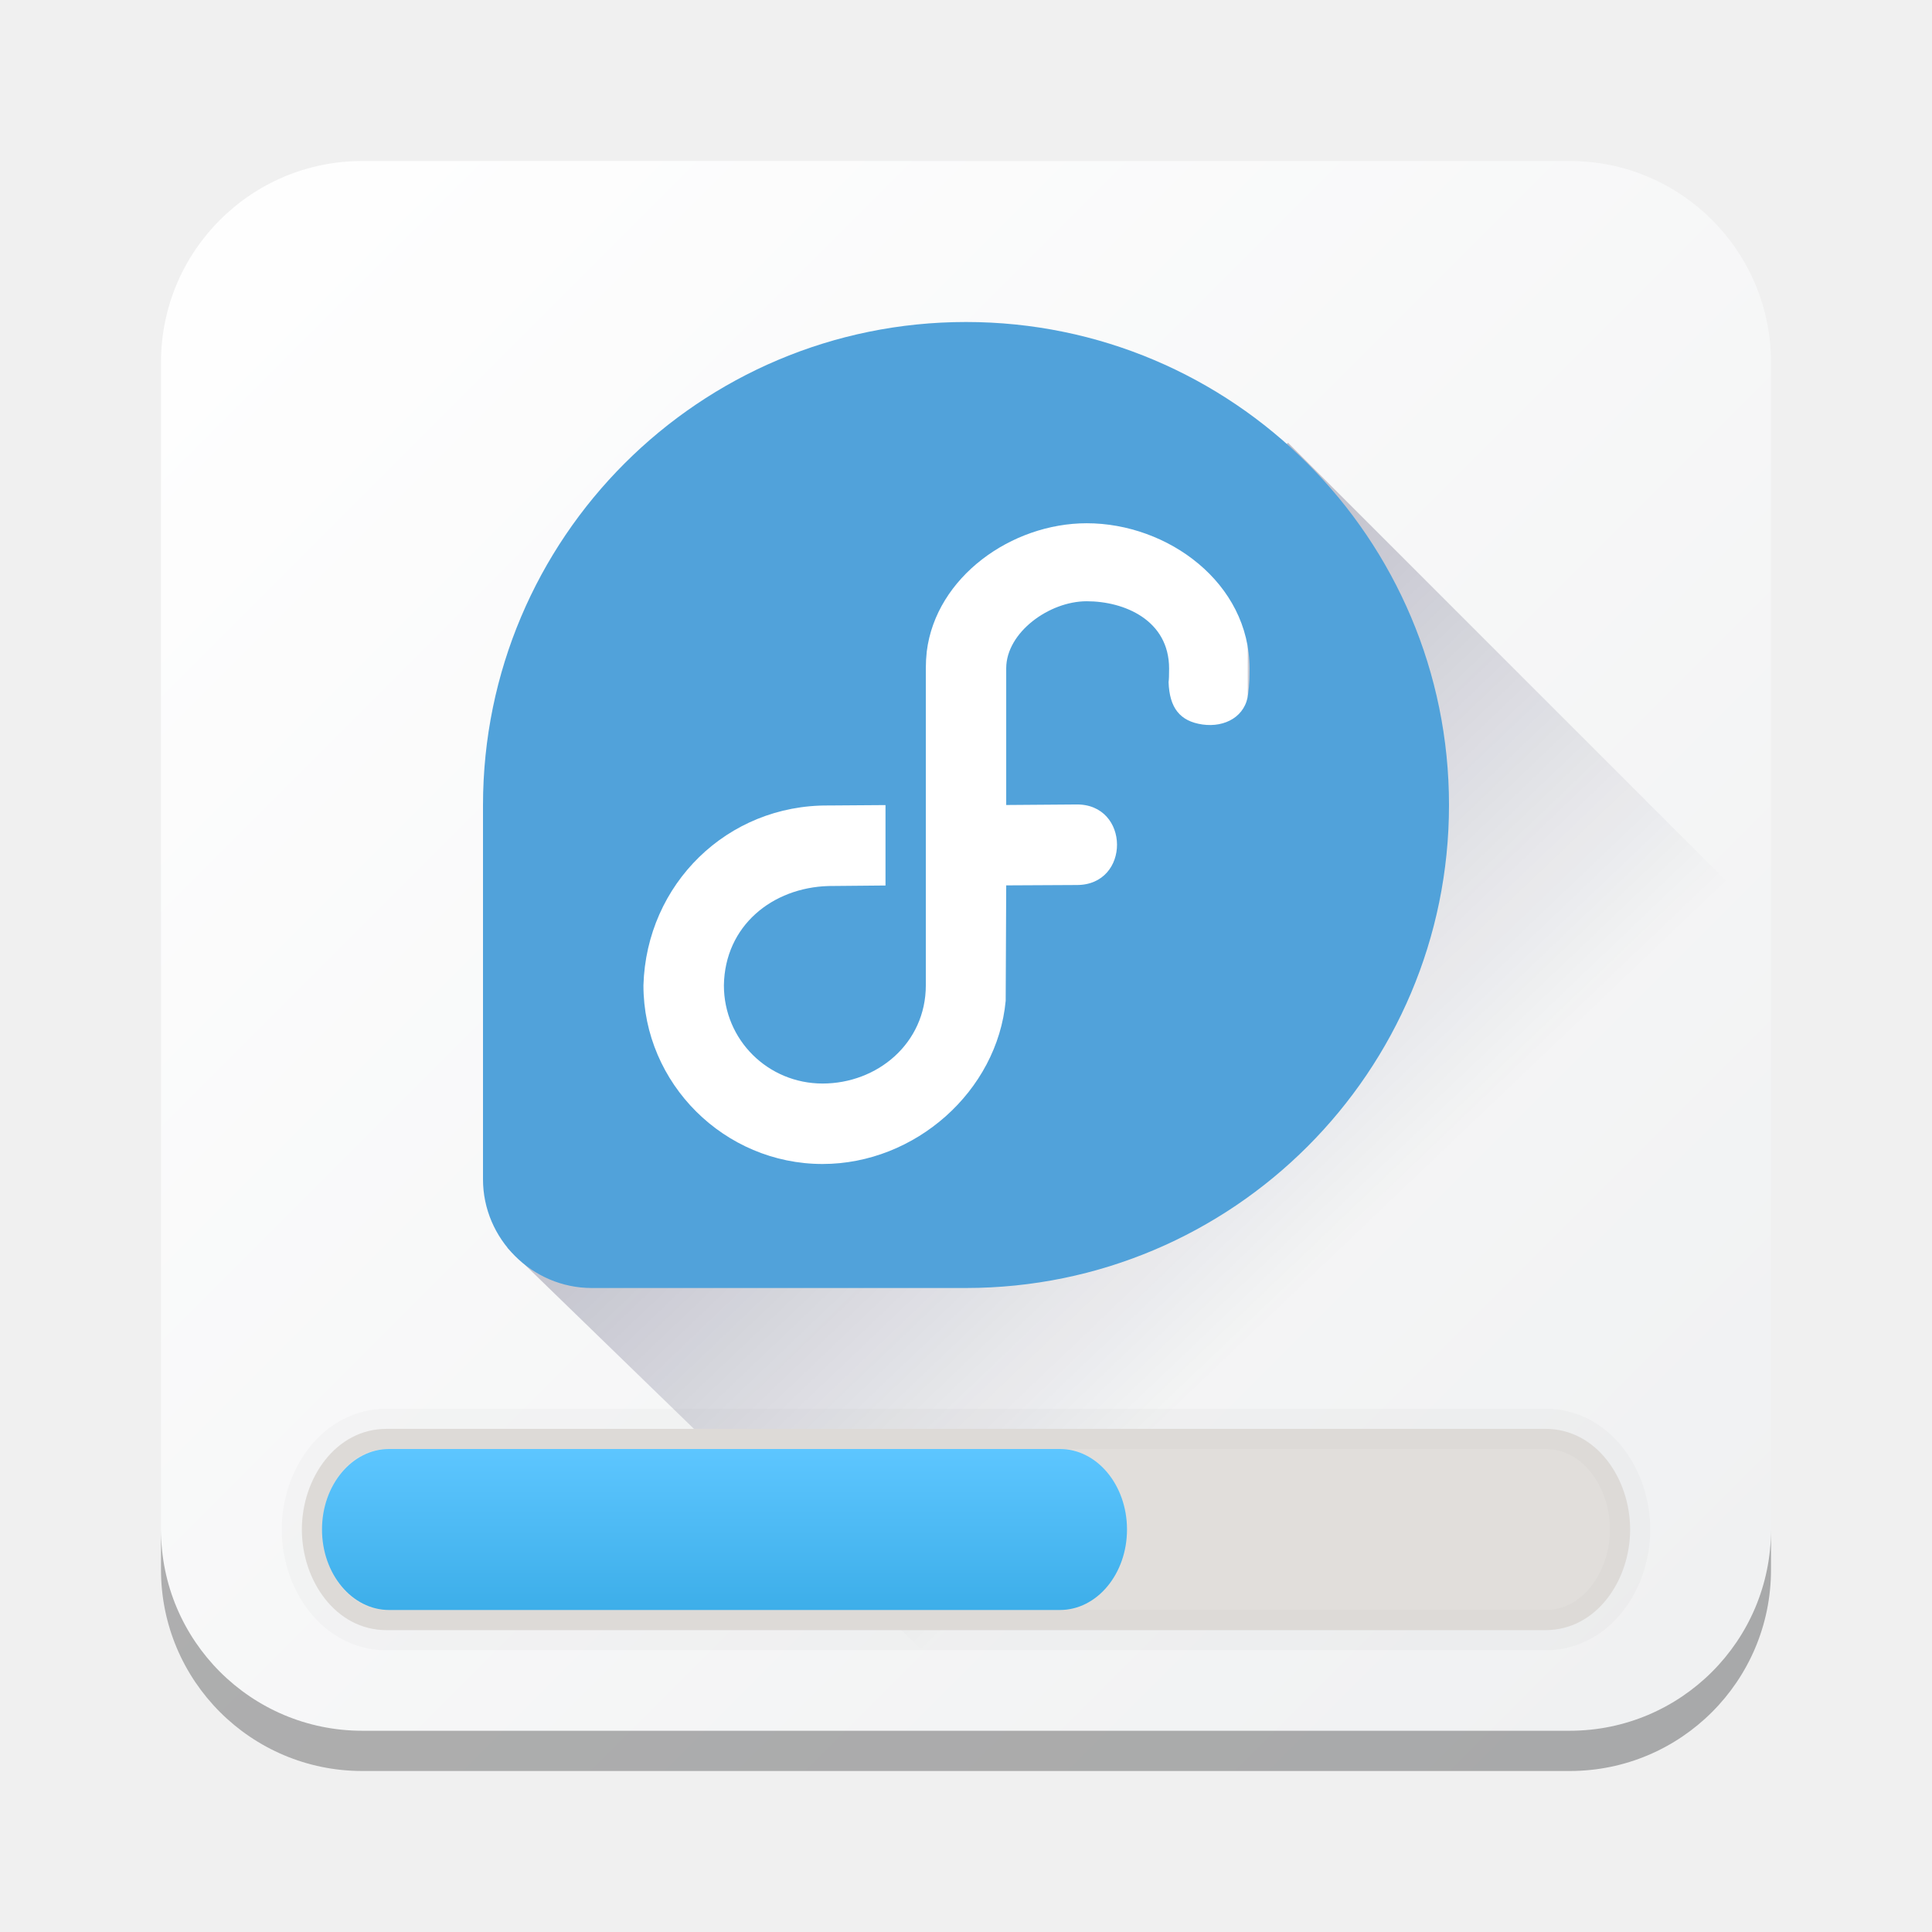
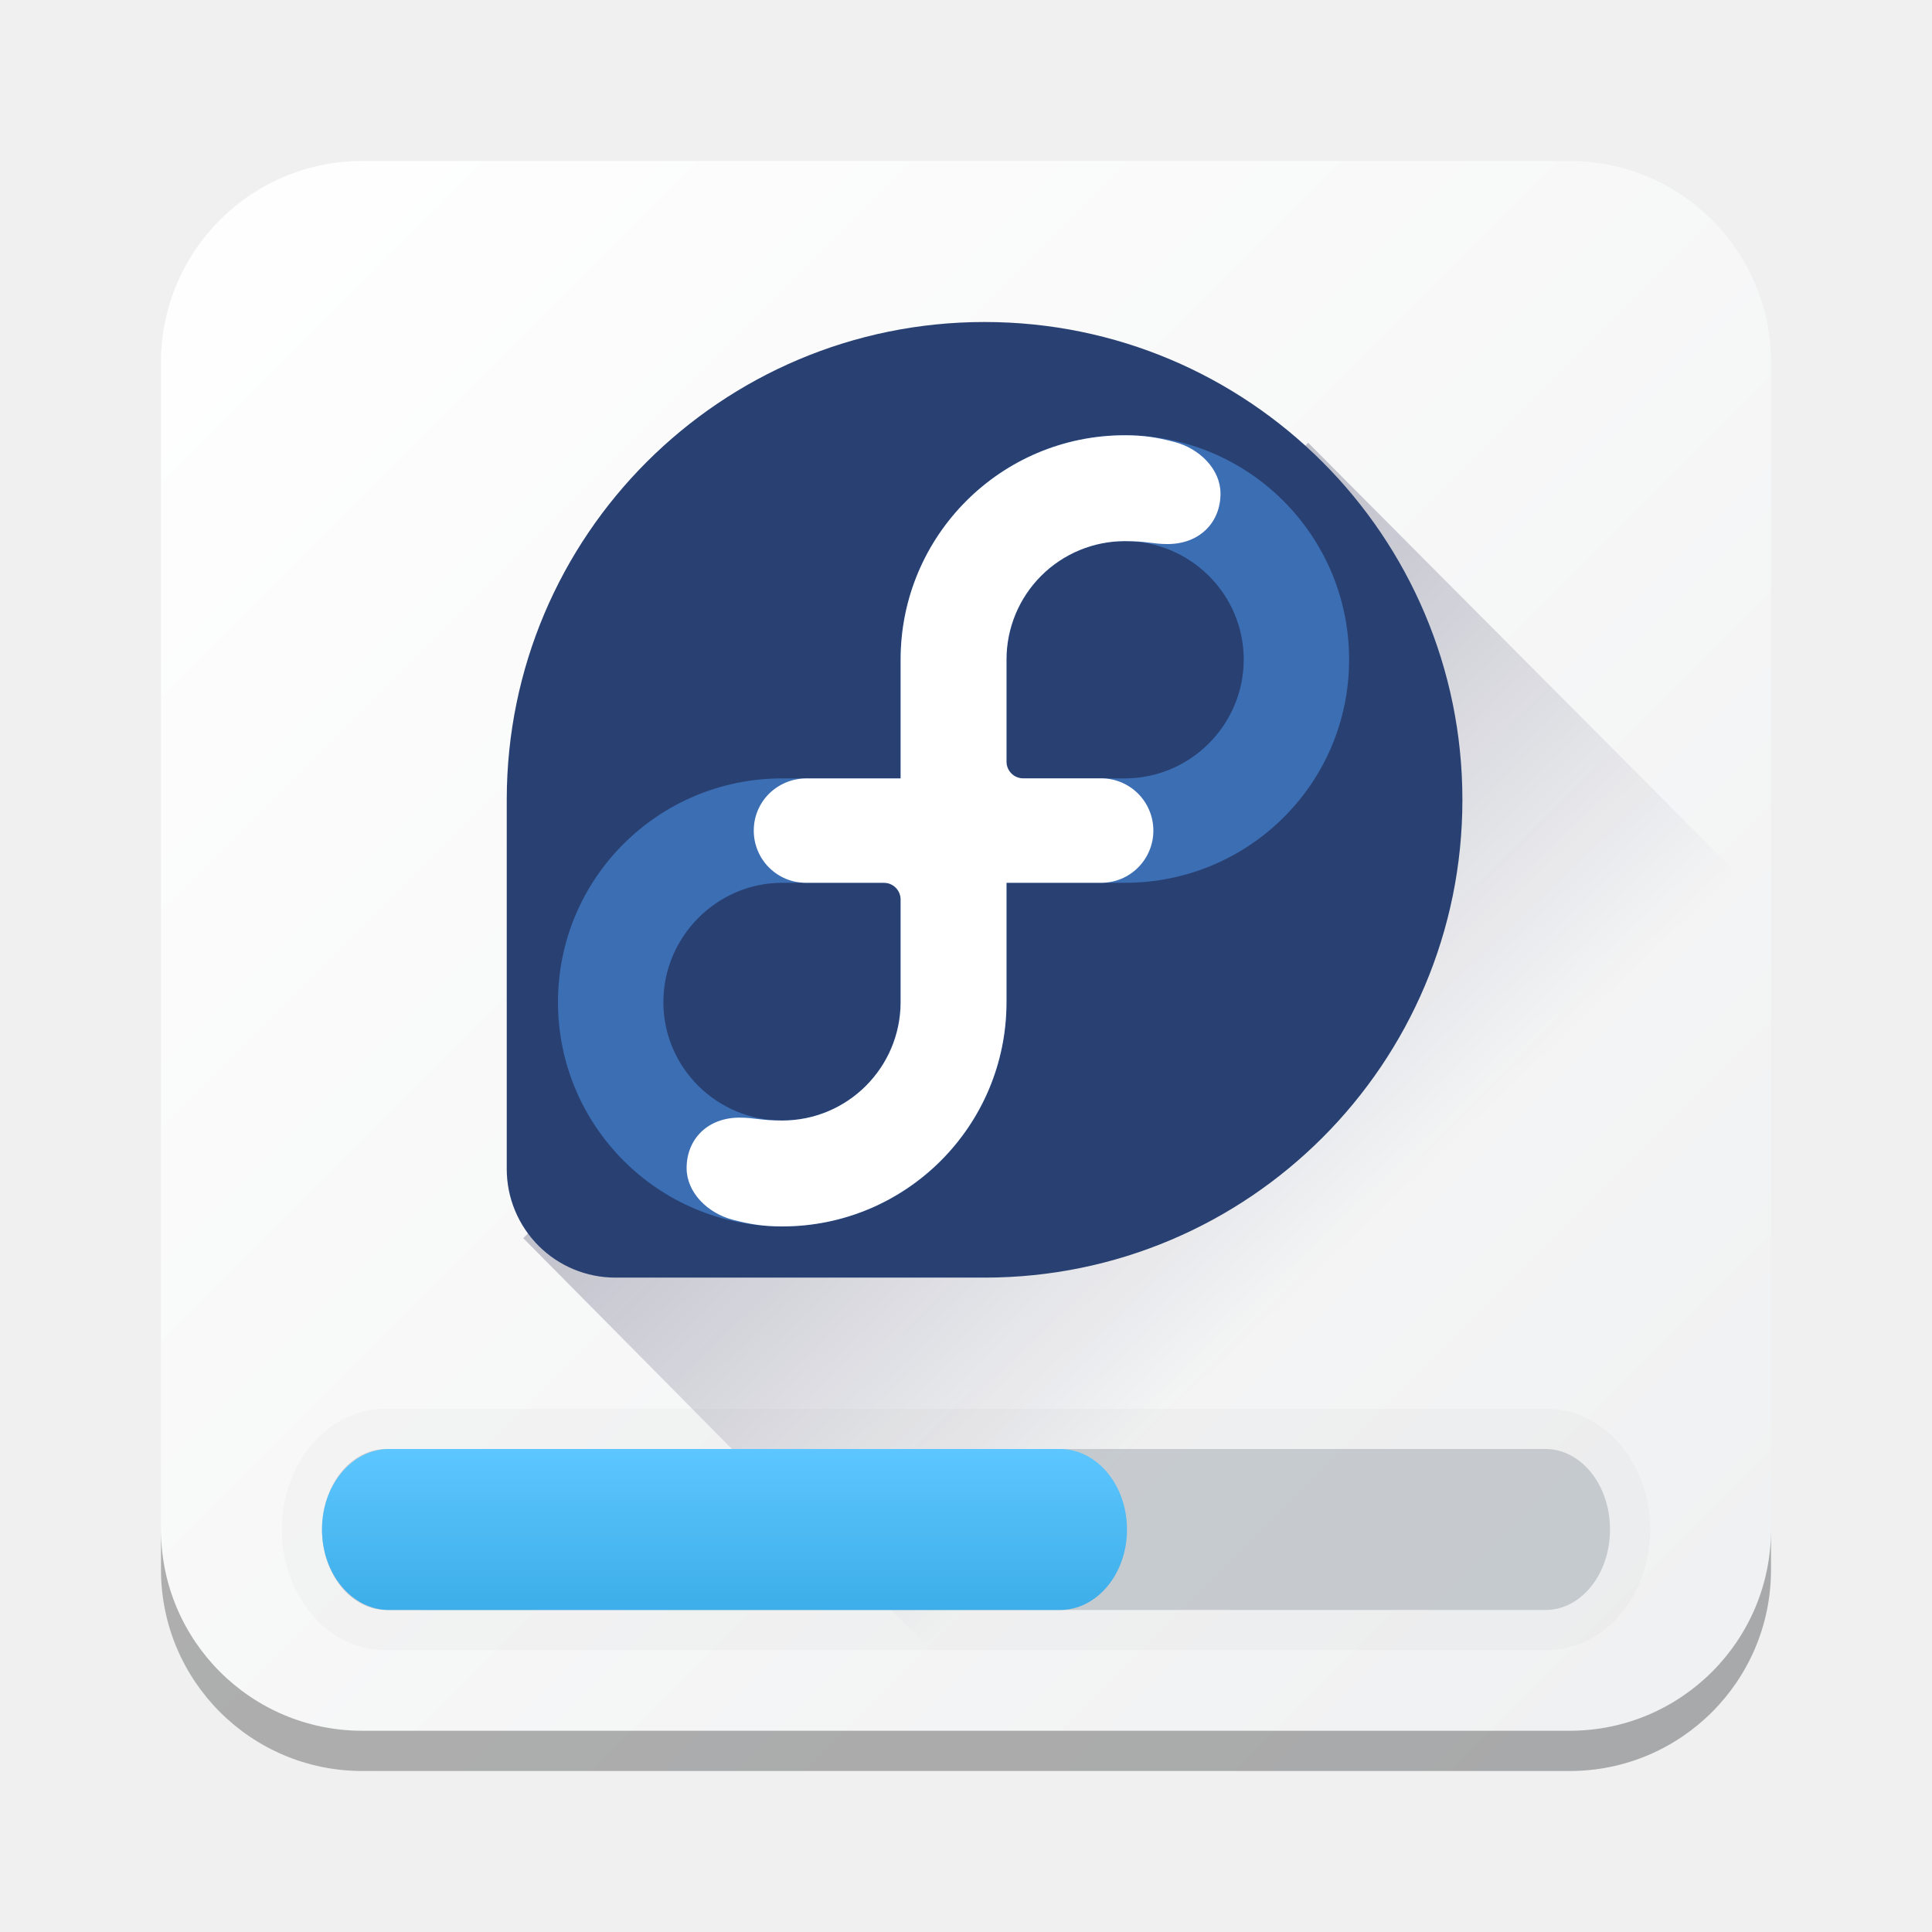
- <svg xmlns="http://www.w3.org/2000/svg" viewBox="0 0 48 48">
+ <svg xmlns="http://www.w3.org/2000/svg" width="48" height="48" viewBox="0 0 48 48" fill="none">
  <path d="M4 9C4 6.239 6.239 4 9 4H39C41.761 4 44 6.239 44 9V39C44 41.761 41.761 44 39 44H9C6.239 44 4 41.761 4 39V9Z" fill="url(#paint0_linear)" />
-   <path d="M4 38V39C4 41.761 6.239 44 9 44H39C41.761 44 44 41.761 44 39V38C44 40.761 41.761 43 39 43H9C6.239 43 4 40.761 4 38Z" fill-opacity="0.3" />
-   <path d="M 32,11 12.604,31 26,44 H 44 V 43.087 23 Z" style="fill:url(#paint1_linear)" />
-   <path style="fill:#ffffff" d="M 15 13 L 15 29 L 31 29 L 31 13 L 15 13 z " />
+   <path fill-rule="evenodd" clip-rule="evenodd" d="M4 38V39C4 41.761 6.239 44 9 44H39C41.761 44 44 41.761 44 39V38C44 40.761 41.761 43 39 43H9C6.239 43 4 40.761 4 38Z" fill="black" fill-opacity="0.3" />
+   <path d="M32.5 11L13 30.762L26.106 44H44V43.087V22.552L32.5 11Z" fill="url(#paint1_linear)" />
+   <path d="M36.333 19.871C36.333 16.594 35.005 13.627 32.858 11.479C30.709 9.33 27.741 8 24.461 8C17.908 8 12.595 13.31 12.59 19.863L12.59 29.049C12.591 29.764 12.877 30.449 13.383 30.954C13.889 31.459 14.574 31.742 15.289 31.742H24.466C31.02 31.739 36.333 26.426 36.333 19.871Z" fill="#294172" />
+   <path d="M27.947 10.814C24.87 10.814 22.375 13.309 22.375 16.386V19.339H19.434C16.357 19.339 13.863 21.82 13.863 24.898C13.863 27.975 16.357 30.47 19.434 30.47C22.512 30.47 25.006 27.975 25.006 24.898V21.933H27.947C31.024 21.933 33.518 19.463 33.518 16.386C33.518 13.309 31.024 10.814 27.947 10.814V10.814ZM22.375 24.902C22.374 25.682 22.063 26.428 21.512 26.979C20.961 27.529 20.213 27.838 19.434 27.839C17.81 27.839 16.481 26.522 16.481 24.898C16.481 23.274 17.81 21.933 19.434 21.933H21.96C22.07 21.933 22.176 21.976 22.253 22.054C22.331 22.132 22.375 22.238 22.375 22.348V22.348V24.902ZM27.947 19.339H25.421C25.311 19.339 25.206 19.295 25.128 19.217C25.05 19.139 25.006 19.034 25.006 18.924V16.381C25.007 15.601 25.318 14.855 25.869 14.304C26.42 13.754 27.167 13.445 27.946 13.444C29.571 13.444 30.9 14.761 30.9 16.386C30.9 18.01 29.571 19.339 27.947 19.339Z" fill="#3C6EB4" />
+   <path d="M22.376 19.339V16.386C22.376 13.309 24.87 10.814 27.947 10.814C28.414 10.814 28.745 10.866 29.178 10.98C29.808 11.145 30.323 11.661 30.323 12.262C30.323 12.988 29.796 13.517 29.008 13.517C28.633 13.517 28.497 13.444 27.947 13.444C27.168 13.444 26.42 13.754 25.869 14.304C25.318 14.855 25.007 15.601 25.006 16.381V18.923C25.006 19.152 25.192 19.338 25.421 19.338H27.354C27.525 19.337 27.694 19.37 27.852 19.435C28.01 19.5 28.153 19.596 28.274 19.716C28.395 19.837 28.491 19.98 28.556 20.138C28.622 20.296 28.655 20.465 28.655 20.636C28.655 20.806 28.622 20.976 28.556 21.133C28.491 21.291 28.395 21.434 28.274 21.555C28.153 21.675 28.01 21.771 27.852 21.836C27.694 21.901 27.525 21.933 27.354 21.933H25.006V24.898C25.006 27.975 22.512 30.47 19.434 30.47C18.968 30.47 18.636 30.417 18.204 30.304C17.574 30.139 17.059 29.622 17.059 29.022C17.059 28.295 17.586 27.767 18.374 27.767C18.749 27.767 18.885 27.839 19.434 27.839C21.057 27.839 22.372 26.525 22.376 24.902V22.348C22.376 22.293 22.365 22.239 22.344 22.189C22.323 22.138 22.293 22.093 22.254 22.054C22.215 22.015 22.169 21.985 22.119 21.964C22.069 21.943 22.015 21.933 21.96 21.933H20.028C19.857 21.933 19.688 21.901 19.53 21.836C19.372 21.771 19.229 21.676 19.108 21.555C18.987 21.435 18.891 21.292 18.826 21.134C18.76 20.976 18.727 20.807 18.727 20.637C18.727 19.91 19.314 19.339 20.042 19.339H22.375H22.376Z" fill="white" />
  <path d="M8 38C8 36.895 8.716 36 9.6 36H38.4C39.284 36 40 36.895 40 38C40 39.105 39.284 40 38.4 40H9.6C8.716 40 8 39.105 8 38Z" fill="#152940" fill-opacity="0.2" />
-   <path d="M38.4 35.5H9.6C8.342 35.5 7.5 36.729 7.5 38C7.5 39.271 8.342 40.5 9.6 40.5H38.4C39.658 40.5 40.5 39.271 40.5 38C40.5 36.729 39.658 35.5 38.4 35.5Z" stroke="black" stroke-opacity="0.02" style="fill:#e1dedb;fill-opacity:1" />
+   <path d="M38.4 35.5H9.6C8.342 35.5 7.5 36.729 7.5 38C7.5 39.271 8.342 40.5 9.6 40.5H38.4C39.658 40.5 40.5 39.271 40.5 38C40.5 36.729 39.658 35.5 38.4 35.5Z" stroke="black" stroke-opacity="0.02" />
  <path d="M8 38C8 36.895 8.746 36 9.667 36H26.333C27.254 36 28 36.895 28 38C28 39.105 27.254 40 26.333 40H9.667C9.206 40 8.789 39.776 8.487 39.413C8.186 39.051 8 38.551 8 38Z" fill="url(#paint2_linear)" />
  <defs>
    <linearGradient id="paint0_linear" x1="4" y1="4" x2="44" y2="44" gradientUnits="userSpaceOnUse">
-       <stop stop-color="white" id="stop20" />
-       <stop offset="1" stop-color="#EFF0F1" id="stop22" />
+       <stop stop-color="white" />
+       <stop offset="1" stop-color="#EFF0F1" />
    </linearGradient>
    <linearGradient id="paint1_linear" x1="13.26" y1="11.123" x2="44.327" y2="43.688" gradientUnits="userSpaceOnUse">
-       <stop offset="0.047" stop-color="#00022F" stop-opacity="0.4" id="stop25" />
-       <stop offset="0.63" stop-color="#00022F" stop-opacity="0" id="stop27" />
+       <stop offset="0.047" stop-color="#00022F" stop-opacity="0.4" />
+       <stop offset="0.63" stop-color="#00022F" stop-opacity="0" />
    </linearGradient>
    <linearGradient id="paint2_linear" x1="18" y1="36" x2="18" y2="40" gradientUnits="userSpaceOnUse">
-       <stop stop-color="#5DC6FF" id="stop30" />
-       <stop offset="1" stop-color="#3DAEE9" id="stop32" />
+       <stop stop-color="#5DC6FF" />
+       <stop offset="1" stop-color="#3DAEE9" />
    </linearGradient>
  </defs>
-   <path style="fill:#51a2da" d="M 24,8 C 17.376,8 12.005,13.368 12,20 v 9.3 C 12,30.782 13.223,32 14.7,32 c 0,0 0,-4.62e-4 0,-4.62e-4 V 32 h 9.3 C 30.629,31.997 36,26.626 36,20 36,13.373 30.627,8 24,8 Z m 3,4.937 v 0.063 c 2.015,0 4.045,1.483 4.045,3.611 0,0.197 -0.002,0.394 -0.034,0.618 -0.056,0.566 -0.573,0.851 -1.136,0.771 -0.564,-0.081 -0.82,-0.417 -0.842,-1.053 0.009,-0.063 0.013,-0.164 0.013,-0.336 0,-1.206 -1.113,-1.673 -2.047,-1.673 -0.934,0 -1.997,0.775 -2,1.663 V 20 l 1.732,-0.013 c 1.352,-0.028 1.366,2.01 0.014,2.001 l -1.746,0.009 -0.013,2.866 c -0.209,2.249 -2.25,4.056 -4.55,4.056 -2.438,0 -4.45,-1.995 -4.45,-4.439 0.073,-2.515 2.083,-4.492 4.607,-4.468 L 22,20.002 V 22 l -1.418,0.013 c -1.388,0.041 -2.574,0.982 -2.597,2.468 0,1.355 1.095,2.439 2.452,2.439 1.356,0 2.565,-0.994 2.565,-2.443 v -7.883 c 6.45e-4,-0.14 0.007,-0.252 0.023,-0.407 C 23.254,14.337 25.128,13 27,13 Z" />
</svg>
